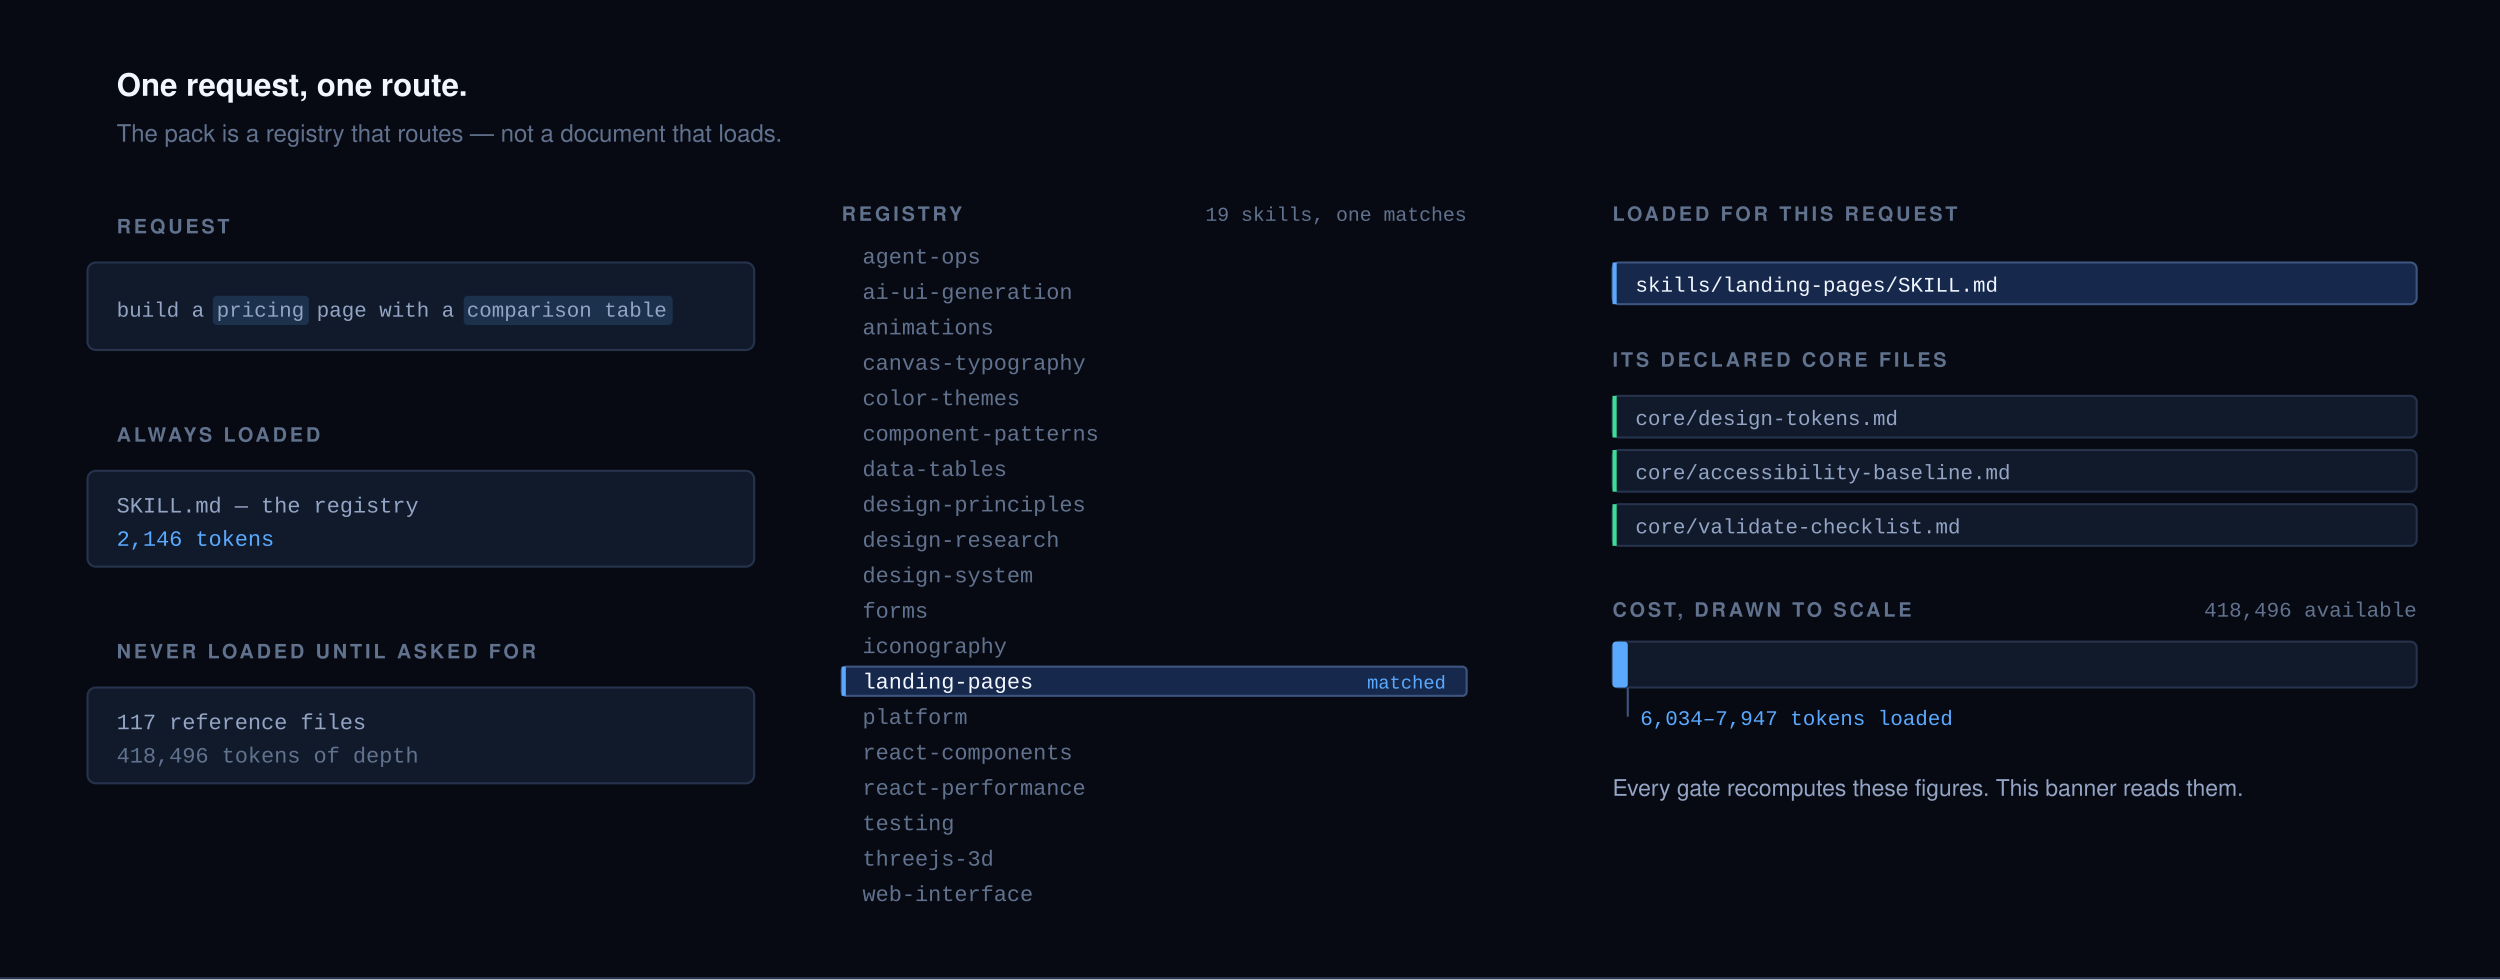
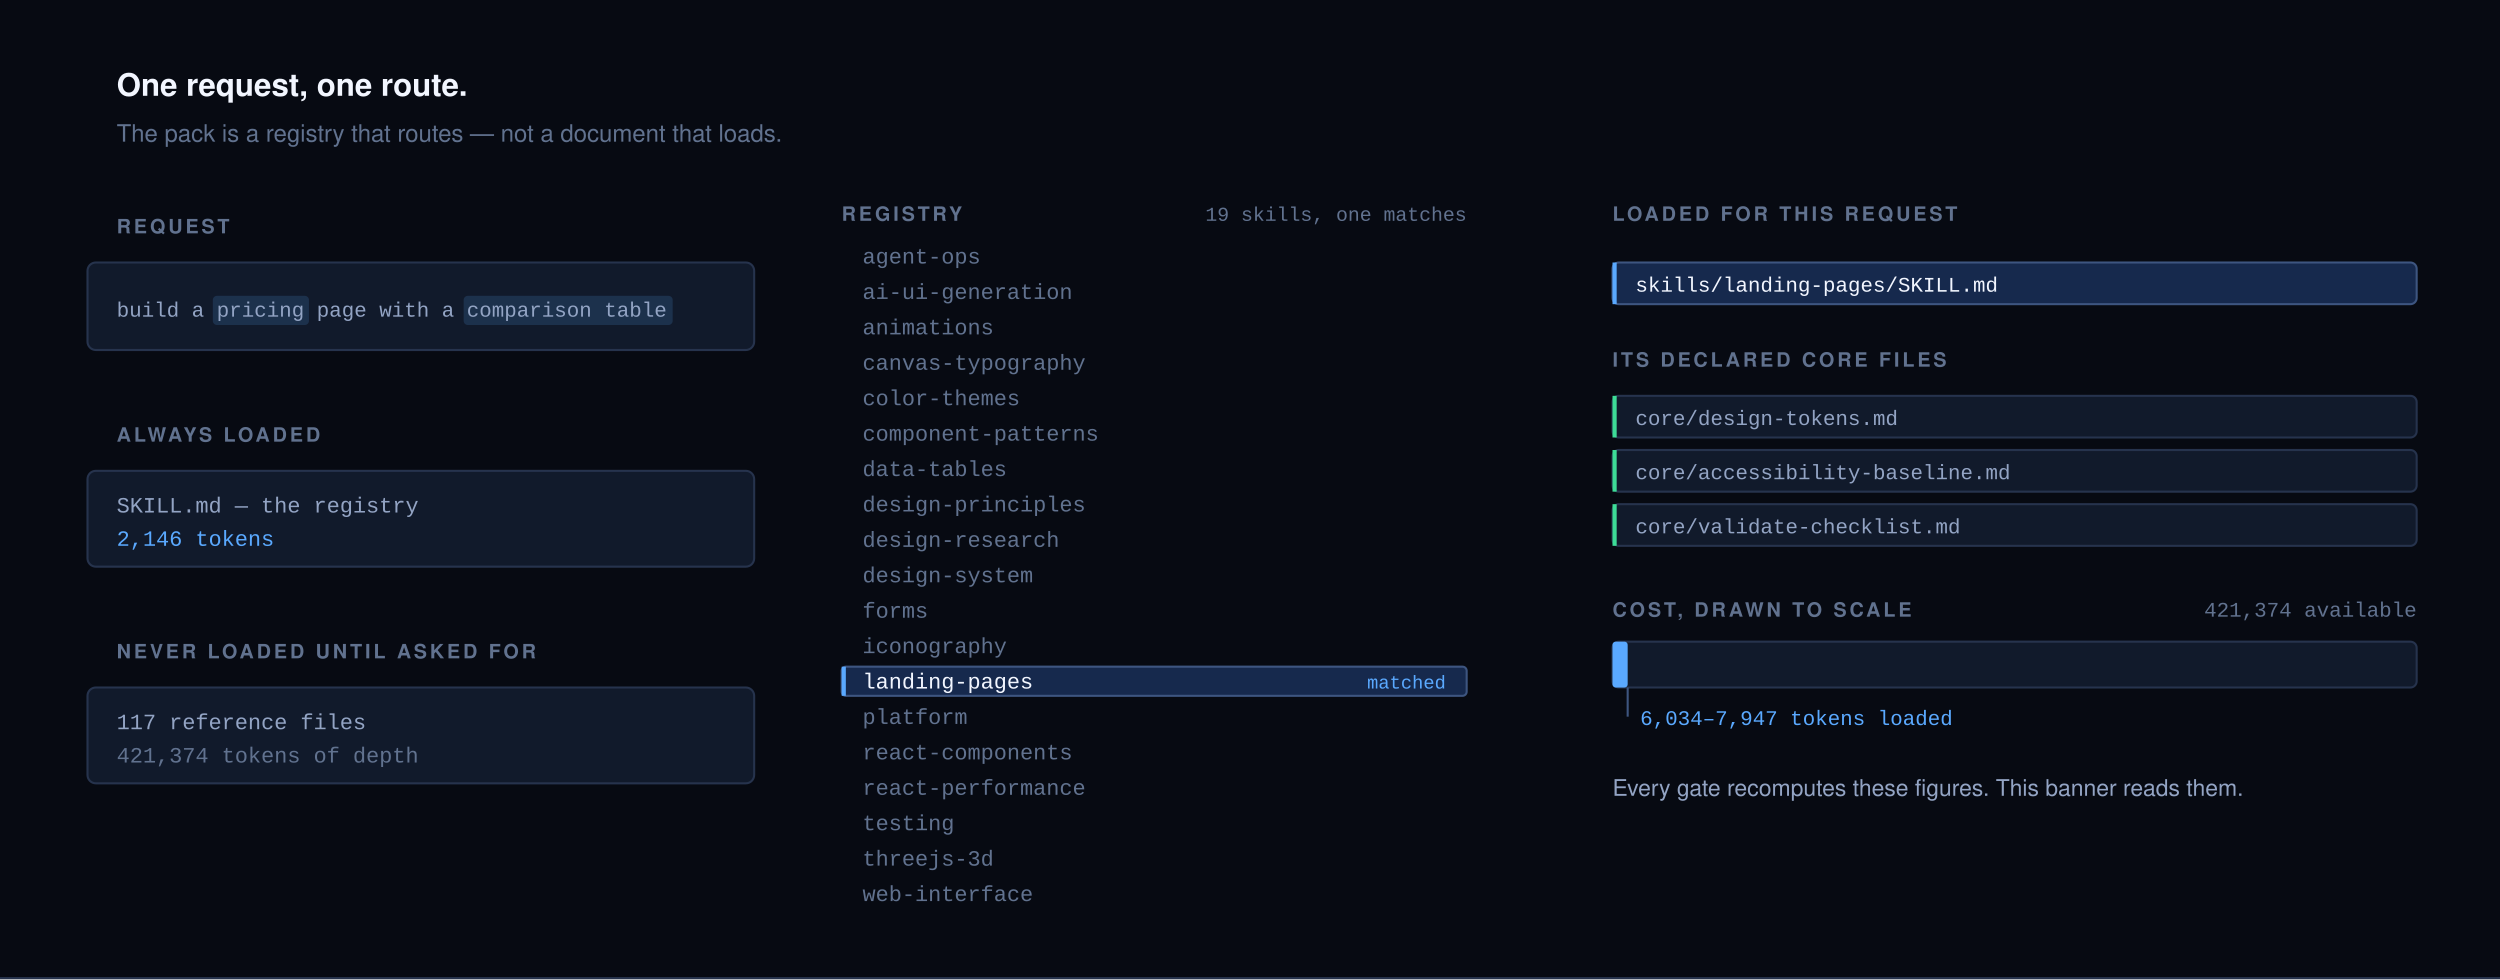
- <svg xmlns="http://www.w3.org/2000/svg" viewBox="0 0 1200 470" width="1200" height="470" role="img" aria-label="How the pack routes one request: a prompt asking for a pricing page with a comparison table is matched against a registry of 19 skills, exactly one of them — landing-pages — is selected, its three core dependency files attach, and a cost meter shows 6,034 to 7,947 tokens loaded against 418,496 tokens of available depth, drawn to scale.">
+ <svg xmlns="http://www.w3.org/2000/svg" viewBox="0 0 1200 470" width="1200" height="470" role="img" aria-label="How the pack routes one request: a prompt asking for a pricing page with a comparison table is matched against a registry of 19 skills, exactly one of them — landing-pages — is selected, its three core dependency files attach, and a cost meter shows 6,034 to 7,947 tokens loaded against 421,374 tokens of available depth, drawn to scale.">
  <style>
@keyframes rf0{0%,14.6%{opacity:0}16%{opacity:1}18.6%,100%{opacity:0}}
@keyframes rf1{0%,15.6%{opacity:0}17%{opacity:1}19.6%,100%{opacity:0}}
@keyframes rf2{0%,16.6%{opacity:0}18%{opacity:1}20.6%,100%{opacity:0}}
@keyframes rf3{0%,17.6%{opacity:0}19%{opacity:1}21.6%,100%{opacity:0}}
@keyframes rf4{0%,18.6%{opacity:0}20%{opacity:1}22.6%,100%{opacity:0}}
@keyframes rf5{0%,19.6%{opacity:0}21%{opacity:1}23.6%,100%{opacity:0}}
@keyframes rf6{0%,20.6%{opacity:0}22%{opacity:1}24.6%,100%{opacity:0}}
@keyframes rf7{0%,21.6%{opacity:0}23%{opacity:1}25.6%,100%{opacity:0}}
@keyframes rf8{0%,22.6%{opacity:0}24%{opacity:1}26.6%,100%{opacity:0}}
@keyframes rf9{0%,23.6%{opacity:0}25%{opacity:1}27.6%,100%{opacity:0}}
@keyframes rf10{0%,24.6%{opacity:0}26%{opacity:1}28.6%,100%{opacity:0}}
@keyframes rf11{0%,25.6%{opacity:0}27%{opacity:1}29.6%,100%{opacity:0}}
@keyframes rf12{0%,26.6%{opacity:0}28%{opacity:1}30.6%,100%{opacity:0}}
@keyframes rf13{0%,27.6%{opacity:0}29%{opacity:1}31.6%,100%{opacity:0}}
@keyframes rf14{0%,28.6%{opacity:0}30%{opacity:1}32.6%,100%{opacity:0}}
@keyframes rf15{0%,29.6%{opacity:0}31%{opacity:1}33.6%,100%{opacity:0}}
@keyframes rf16{0%,30.6%{opacity:0}32%{opacity:1}34.6%,100%{opacity:0}}
@keyframes rf17{0%,31.6%{opacity:0}33%{opacity:1}35.6%,100%{opacity:0}}
@keyframes rf18{0%,32.6%{opacity:0}34%{opacity:1}36.6%,100%{opacity:0}}
@keyframes kw{0%,6%{opacity:0}9%,100%{opacity:.16}}
@keyframes scan{0%,15%{opacity:0;transform:translateY(0)}16%{opacity:.9;transform:translateY(0)}34%{opacity:.9;transform:translateY(317px)}35.5%,100%{opacity:0;transform:translateY(317px)}}
@keyframes lock{0%,35%{opacity:0}38%,100%{opacity:1}}
@keyframes lockt{0%,35%{fill:#61728F}38%,100%{fill:#F2F6FF}}
@keyframes fill{0%,58%{transform:scaleX(0)}72%,100%{transform:scaleX(1)}}
@keyframes late{0%,68%{opacity:0}72%,100%{opacity:1}}
@keyframes dep0{0%,46%{opacity:0;transform:translateX(-6px)}50%,100%{opacity:1;transform:translateX(0)}}
@keyframes dep1{0%,49%{opacity:0;transform:translateX(-6px)}53%,100%{opacity:1;transform:translateX(0)}}
@keyframes dep2{0%,52%{opacity:0;transform:translateX(-6px)}56%,100%{opacity:1;transform:translateX(0)}}
.kw{animation:kw 9s linear infinite}
.scan{animation:scan 9s linear infinite}
.lock{animation:lock 9s linear infinite}
.lock-t{animation:lockt 9s linear infinite}
.fill{animation:fill 9s cubic-bezier(.2,.7,.3,1) infinite;transform-origin:774px 308px}
.late{animation:late 9s linear infinite}
.rf0{animation:rf0 9s linear infinite}
.rf1{animation:rf1 9s linear infinite}
.rf2{animation:rf2 9s linear infinite}
.rf3{animation:rf3 9s linear infinite}
.rf4{animation:rf4 9s linear infinite}
.rf5{animation:rf5 9s linear infinite}
.rf6{animation:rf6 9s linear infinite}
.rf7{animation:rf7 9s linear infinite}
.rf8{animation:rf8 9s linear infinite}
.rf9{animation:rf9 9s linear infinite}
.rf10{animation:rf10 9s linear infinite}
.rf11{animation:rf11 9s linear infinite}
.rf12{animation:rf12 9s linear infinite}
.rf13{animation:rf13 9s linear infinite}
.rf14{animation:rf14 9s linear infinite}
.rf15{animation:rf15 9s linear infinite}
.rf16{animation:rf16 9s linear infinite}
.rf17{animation:rf17 9s linear infinite}
.rf18{animation:rf18 9s linear infinite}
.dep0{animation:dep0 9s ease-out infinite}
.dep1{animation:dep1 9s ease-out infinite}
.dep2{animation:dep2 9s ease-out infinite}
@media (prefers-reduced-motion:reduce){
.kw,.scan,.lock,.lock-t,.fill,.late,.rf0,.rf1,.rf2,.rf3,.rf4,.rf5,.rf6,.rf7,.rf8,.rf9,.rf10,.rf11,.rf12,.rf13,.rf14,.rf15,.rf16,.rf17,.rf18,.dep0,.dep1,.dep2{animation:none}
.scan{opacity:0}
}
</style>
  <rect width="1200" height="470" fill="#070A12" />
  <text x="56" y="46" font-family="ui-sans-serif, system-ui, -apple-system, 'Segoe UI', Helvetica, Arial, sans-serif" font-size="15" font-weight="600" fill="#F2F6FF">One request, one route.</text>
  <text x="56" y="68" font-family="ui-sans-serif, system-ui, -apple-system, 'Segoe UI', Helvetica, Arial, sans-serif" font-size="11.5" fill="#61728F">The pack is a registry that routes — not a document that loads.</text>
  <text x="56" y="112" font-family="ui-sans-serif, system-ui, -apple-system, 'Segoe UI', Helvetica, Arial, sans-serif" font-size="9.5" font-weight="600" letter-spacing="1.4" fill="#61728F">REQUEST</text>
  <rect x="42" y="126" width="320" height="42" rx="4" fill="#111A2B" stroke="#26334D" />
  <rect class="kw" x="102.16" y="142" width="46.14" height="14" rx="2" fill="#5AA9FF" opacity="0.16" />
  <rect class="kw" x="222.56" y="142" width="100.32" height="14" rx="2" fill="#5AA9FF" opacity="0.16" />
  <text x="56" y="152" font-family="ui-monospace, SFMono-Regular, Menlo, Consolas, 'Liberation Mono', monospace" font-size="10" fill="#93A4C4">build a pricing page with a comparison table</text>
  <text x="56" y="212" font-family="ui-sans-serif, system-ui, -apple-system, 'Segoe UI', Helvetica, Arial, sans-serif" font-size="9.5" font-weight="600" letter-spacing="1.4" fill="#61728F">ALWAYS LOADED</text>
  <rect x="42" y="226" width="320" height="46" rx="4" fill="#111A2B" stroke="#26334D" />
  <text x="56" y="246" font-family="ui-monospace, SFMono-Regular, Menlo, Consolas, 'Liberation Mono', monospace" font-size="10.5" fill="#93A4C4">SKILL.md — the registry</text>
  <text x="56" y="262" font-family="ui-monospace, SFMono-Regular, Menlo, Consolas, 'Liberation Mono', monospace" font-size="10.5" fill="#5AA9FF">2,146 tokens</text>
  <text x="56" y="316" font-family="ui-sans-serif, system-ui, -apple-system, 'Segoe UI', Helvetica, Arial, sans-serif" font-size="9.5" font-weight="600" letter-spacing="1.4" fill="#61728F">NEVER LOADED UNTIL ASKED FOR</text>
  <rect x="42" y="330" width="320" height="46" rx="4" fill="#111A2B" stroke="#26334D" />
  <text x="56" y="350" font-family="ui-monospace, SFMono-Regular, Menlo, Consolas, 'Liberation Mono', monospace" font-size="10.5" fill="#93A4C4">117 reference files</text>
-   <text x="56" y="366" font-family="ui-monospace, SFMono-Regular, Menlo, Consolas, 'Liberation Mono', monospace" font-size="10.5" fill="#61728F">418,496 tokens of depth</text>
+   <text x="56" y="366" font-family="ui-monospace, SFMono-Regular, Menlo, Consolas, 'Liberation Mono', monospace" font-size="10.5" fill="#61728F">421,374 tokens of depth</text>
  <text x="404" y="106" font-family="ui-sans-serif, system-ui, -apple-system, 'Segoe UI', Helvetica, Arial, sans-serif" font-size="9.5" font-weight="600" letter-spacing="1.4" fill="#61728F">REGISTRY</text>
  <text x="704" y="106" text-anchor="end" font-family="ui-monospace, SFMono-Regular, Menlo, Consolas, 'Liberation Mono', monospace" font-size="9.5" fill="#61728F">19 skills, one matches</text>
  <g class="scan" opacity="0">
    <rect x="398" y="113" width="312" height="3" rx="1.5" fill="#5AA9FF" />
  </g>
  <rect class="rf0" x="404" y="116" width="300" height="14" rx="2" fill="#5AA9FF" opacity="0" />
  <text x="414" y="126.5" font-family="ui-monospace, SFMono-Regular, Menlo, Consolas, 'Liberation Mono', monospace" font-size="10.5" fill="#61728F">agent-ops</text>
  <rect class="rf1" x="404" y="133" width="300" height="14" rx="2" fill="#5AA9FF" opacity="0" />
  <text x="414" y="143.5" font-family="ui-monospace, SFMono-Regular, Menlo, Consolas, 'Liberation Mono', monospace" font-size="10.5" fill="#61728F">ai-ui-generation</text>
  <rect class="rf2" x="404" y="150" width="300" height="14" rx="2" fill="#5AA9FF" opacity="0" />
  <text x="414" y="160.5" font-family="ui-monospace, SFMono-Regular, Menlo, Consolas, 'Liberation Mono', monospace" font-size="10.5" fill="#61728F">animations</text>
  <rect class="rf3" x="404" y="167" width="300" height="14" rx="2" fill="#5AA9FF" opacity="0" />
  <text x="414" y="177.5" font-family="ui-monospace, SFMono-Regular, Menlo, Consolas, 'Liberation Mono', monospace" font-size="10.5" fill="#61728F">canvas-typography</text>
  <rect class="rf4" x="404" y="184" width="300" height="14" rx="2" fill="#5AA9FF" opacity="0" />
  <text x="414" y="194.5" font-family="ui-monospace, SFMono-Regular, Menlo, Consolas, 'Liberation Mono', monospace" font-size="10.5" fill="#61728F">color-themes</text>
  <rect class="rf5" x="404" y="201" width="300" height="14" rx="2" fill="#5AA9FF" opacity="0" />
  <text x="414" y="211.5" font-family="ui-monospace, SFMono-Regular, Menlo, Consolas, 'Liberation Mono', monospace" font-size="10.5" fill="#61728F">component-patterns</text>
  <rect class="rf6" x="404" y="218" width="300" height="14" rx="2" fill="#5AA9FF" opacity="0" />
  <text x="414" y="228.5" font-family="ui-monospace, SFMono-Regular, Menlo, Consolas, 'Liberation Mono', monospace" font-size="10.5" fill="#61728F">data-tables</text>
  <rect class="rf7" x="404" y="235" width="300" height="14" rx="2" fill="#5AA9FF" opacity="0" />
  <text x="414" y="245.5" font-family="ui-monospace, SFMono-Regular, Menlo, Consolas, 'Liberation Mono', monospace" font-size="10.5" fill="#61728F">design-principles</text>
  <rect class="rf8" x="404" y="252" width="300" height="14" rx="2" fill="#5AA9FF" opacity="0" />
  <text x="414" y="262.5" font-family="ui-monospace, SFMono-Regular, Menlo, Consolas, 'Liberation Mono', monospace" font-size="10.5" fill="#61728F">design-research</text>
  <rect class="rf9" x="404" y="269" width="300" height="14" rx="2" fill="#5AA9FF" opacity="0" />
  <text x="414" y="279.5" font-family="ui-monospace, SFMono-Regular, Menlo, Consolas, 'Liberation Mono', monospace" font-size="10.5" fill="#61728F">design-system</text>
  <rect class="rf10" x="404" y="286" width="300" height="14" rx="2" fill="#5AA9FF" opacity="0" />
  <text x="414" y="296.5" font-family="ui-monospace, SFMono-Regular, Menlo, Consolas, 'Liberation Mono', monospace" font-size="10.5" fill="#61728F">forms</text>
  <rect class="rf11" x="404" y="303" width="300" height="14" rx="2" fill="#5AA9FF" opacity="0" />
  <text x="414" y="313.5" font-family="ui-monospace, SFMono-Regular, Menlo, Consolas, 'Liberation Mono', monospace" font-size="10.5" fill="#61728F">iconography</text>
  <rect class="rf12" x="404" y="320" width="300" height="14" rx="2" fill="#5AA9FF" opacity="0" />
  <rect class="lock" x="404" y="320" width="300" height="14" rx="2" fill="#16294D" stroke="#3D5580" stroke-width="1" />
  <rect class="lock" x="404" y="320" width="2" height="14" fill="#5AA9FF" />
  <text x="414" y="330.5" font-family="ui-monospace, SFMono-Regular, Menlo, Consolas, 'Liberation Mono', monospace" font-size="10.5" fill="#F2F6FF" class="lock-t">landing-pages</text>
  <text class="lock" x="694" y="330.5" text-anchor="end" font-family="ui-monospace, SFMono-Regular, Menlo, Consolas, 'Liberation Mono', monospace" font-size="9" fill="#5AA9FF">matched</text>
  <rect class="rf13" x="404" y="337" width="300" height="14" rx="2" fill="#5AA9FF" opacity="0" />
  <text x="414" y="347.5" font-family="ui-monospace, SFMono-Regular, Menlo, Consolas, 'Liberation Mono', monospace" font-size="10.5" fill="#61728F">platform</text>
  <rect class="rf14" x="404" y="354" width="300" height="14" rx="2" fill="#5AA9FF" opacity="0" />
  <text x="414" y="364.5" font-family="ui-monospace, SFMono-Regular, Menlo, Consolas, 'Liberation Mono', monospace" font-size="10.5" fill="#61728F">react-components</text>
  <rect class="rf15" x="404" y="371" width="300" height="14" rx="2" fill="#5AA9FF" opacity="0" />
  <text x="414" y="381.5" font-family="ui-monospace, SFMono-Regular, Menlo, Consolas, 'Liberation Mono', monospace" font-size="10.5" fill="#61728F">react-performance</text>
  <rect class="rf16" x="404" y="388" width="300" height="14" rx="2" fill="#5AA9FF" opacity="0" />
  <text x="414" y="398.5" font-family="ui-monospace, SFMono-Regular, Menlo, Consolas, 'Liberation Mono', monospace" font-size="10.5" fill="#61728F">testing</text>
  <rect class="rf17" x="404" y="405" width="300" height="14" rx="2" fill="#5AA9FF" opacity="0" />
  <text x="414" y="415.5" font-family="ui-monospace, SFMono-Regular, Menlo, Consolas, 'Liberation Mono', monospace" font-size="10.5" fill="#61728F">threejs-3d</text>
  <rect class="rf18" x="404" y="422" width="300" height="14" rx="2" fill="#5AA9FF" opacity="0" />
  <text x="414" y="432.5" font-family="ui-monospace, SFMono-Regular, Menlo, Consolas, 'Liberation Mono', monospace" font-size="10.5" fill="#61728F">web-interface</text>
  <text x="774" y="106" font-family="ui-sans-serif, system-ui, -apple-system, 'Segoe UI', Helvetica, Arial, sans-serif" font-size="9.5" font-weight="600" letter-spacing="1.4" fill="#61728F">LOADED FOR THIS REQUEST</text>
  <rect class="lock" x="774" y="126" width="386" height="20" rx="3" fill="#16294D" stroke="#3D5580" />
  <rect class="lock" x="774" y="126" width="2" height="20" fill="#5AA9FF" />
  <text class="lock-t" x="785" y="140" font-family="ui-monospace, SFMono-Regular, Menlo, Consolas, 'Liberation Mono', monospace" font-size="10" fill="#F2F6FF">skills/landing-pages/SKILL.md</text>
  <text x="774" y="176" font-family="ui-sans-serif, system-ui, -apple-system, 'Segoe UI', Helvetica, Arial, sans-serif" font-size="9.5" font-weight="600" letter-spacing="1.4" fill="#61728F">ITS DECLARED CORE FILES</text>
  <g class="dep0">
    <rect x="774" y="190" width="386" height="20" rx="3" fill="#111A2B" stroke="#26334D" />
    <rect x="774" y="190" width="2" height="20" fill="#3DDC97" />
    <text x="785" y="204" font-family="ui-monospace, SFMono-Regular, Menlo, Consolas, 'Liberation Mono', monospace" font-size="10" fill="#93A4C4">core/design-tokens.md</text>
  </g>
  <g class="dep1">
    <rect x="774" y="216" width="386" height="20" rx="3" fill="#111A2B" stroke="#26334D" />
    <rect x="774" y="216" width="2" height="20" fill="#3DDC97" />
    <text x="785" y="230" font-family="ui-monospace, SFMono-Regular, Menlo, Consolas, 'Liberation Mono', monospace" font-size="10" fill="#93A4C4">core/accessibility-baseline.md</text>
  </g>
  <g class="dep2">
    <rect x="774" y="242" width="386" height="20" rx="3" fill="#111A2B" stroke="#26334D" />
    <rect x="774" y="242" width="2" height="20" fill="#3DDC97" />
    <text x="785" y="256" font-family="ui-monospace, SFMono-Regular, Menlo, Consolas, 'Liberation Mono', monospace" font-size="10" fill="#93A4C4">core/validate-checklist.md</text>
  </g>
  <text x="774" y="296" font-family="ui-sans-serif, system-ui, -apple-system, 'Segoe UI', Helvetica, Arial, sans-serif" font-size="9.5" font-weight="600" letter-spacing="1.4" fill="#61728F">COST, DRAWN TO SCALE</text>
  <rect x="774" y="308" width="386" height="22" rx="3" fill="#111A2B" stroke="#26334D" />
-   <rect class="fill" x="774" y="308" width="7.33" height="22" rx="1.5" fill="#5AA9FF" />
-   <line class="late" x1="781.33" y1="330" x2="781.33" y2="344" stroke="#3D5580" />
-   <text class="late" x="787.33" y="348" font-family="ui-monospace, SFMono-Regular, Menlo, Consolas, 'Liberation Mono', monospace" font-size="10" fill="#5AA9FF">6,034–7,947 tokens loaded</text>
-   <text x="1160" y="296" text-anchor="end" font-family="ui-monospace, SFMono-Regular, Menlo, Consolas, 'Liberation Mono', monospace" font-size="10" fill="#61728F">418,496 available</text>
+   <rect class="fill" x="774" y="308" width="7.28" height="22" rx="1.5" fill="#5AA9FF" />
+   <line class="late" x1="781.28" y1="330" x2="781.28" y2="344" stroke="#3D5580" />
+   <text class="late" x="787.28" y="348" font-family="ui-monospace, SFMono-Regular, Menlo, Consolas, 'Liberation Mono', monospace" font-size="10" fill="#5AA9FF">6,034–7,947 tokens loaded</text>
+   <text x="1160" y="296" text-anchor="end" font-family="ui-monospace, SFMono-Regular, Menlo, Consolas, 'Liberation Mono', monospace" font-size="10" fill="#61728F">421,374 available</text>
  <text class="late" x="774" y="382" font-family="ui-sans-serif, system-ui, -apple-system, 'Segoe UI', Helvetica, Arial, sans-serif" font-size="11" fill="#93A4C4">Every gate recomputes these figures. This banner reads them.</text>
  <rect x="0" y="469" width="1200" height="1" fill="#26334D" />
</svg>
